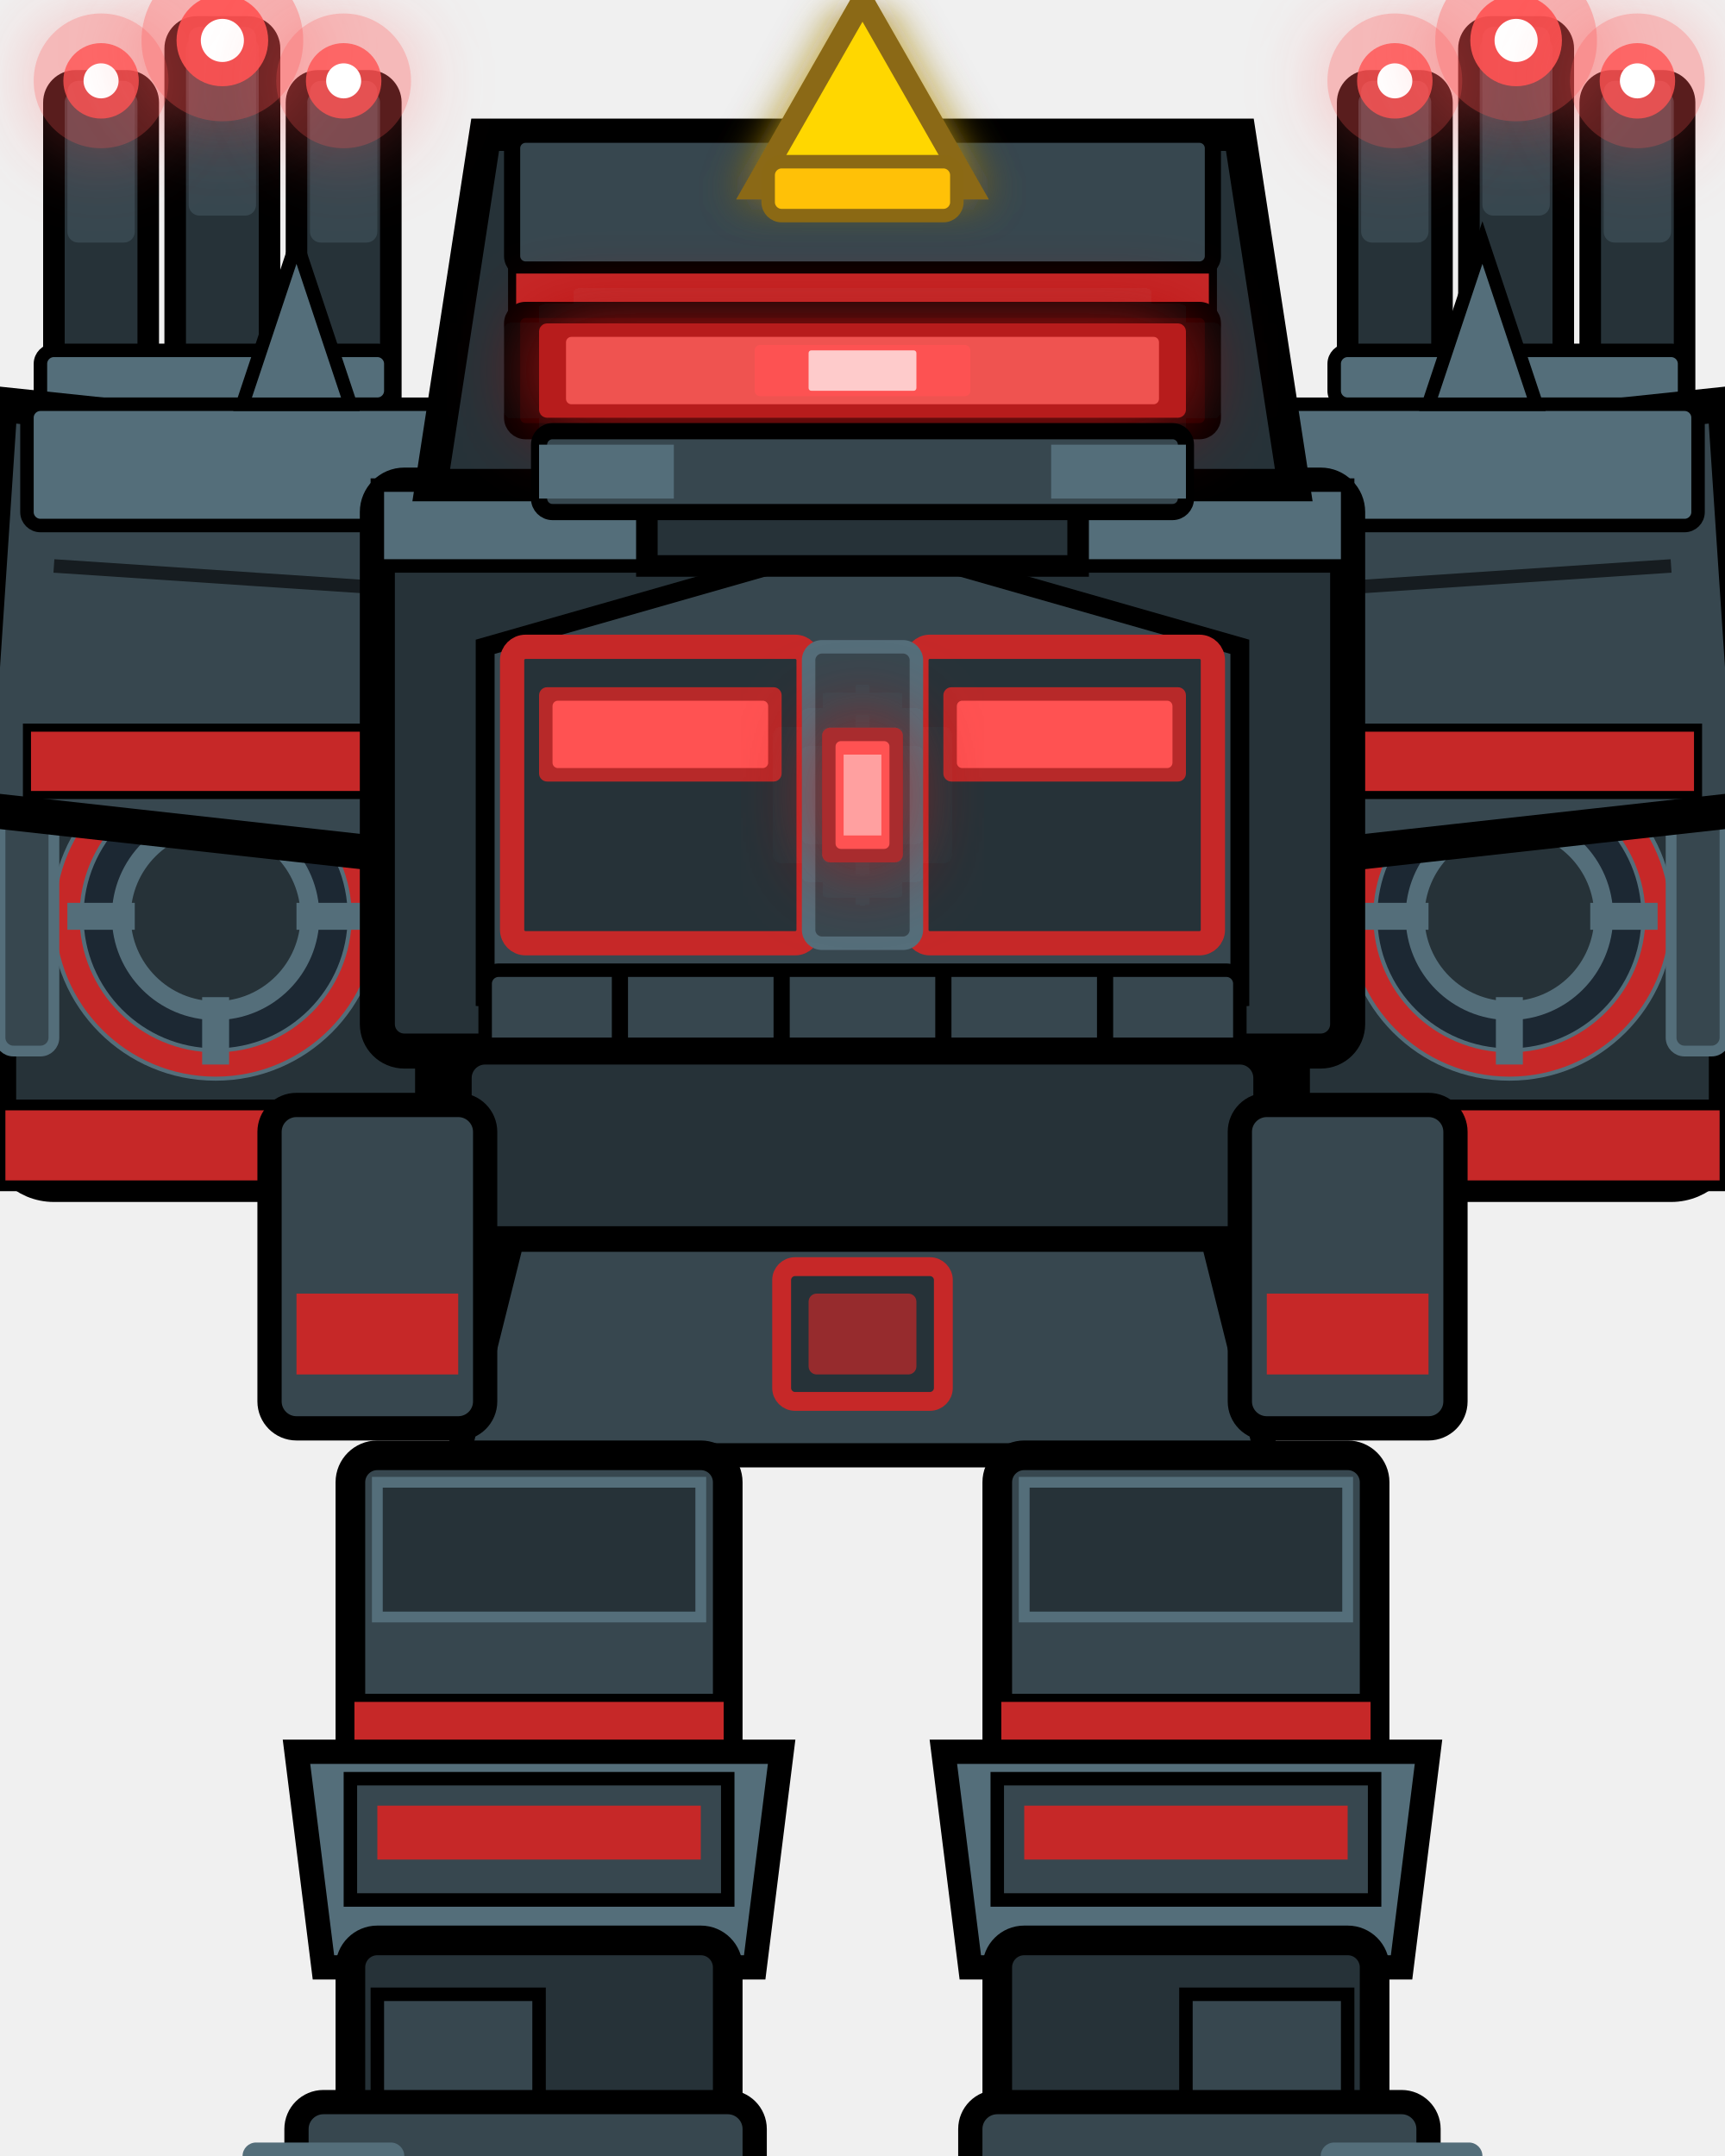
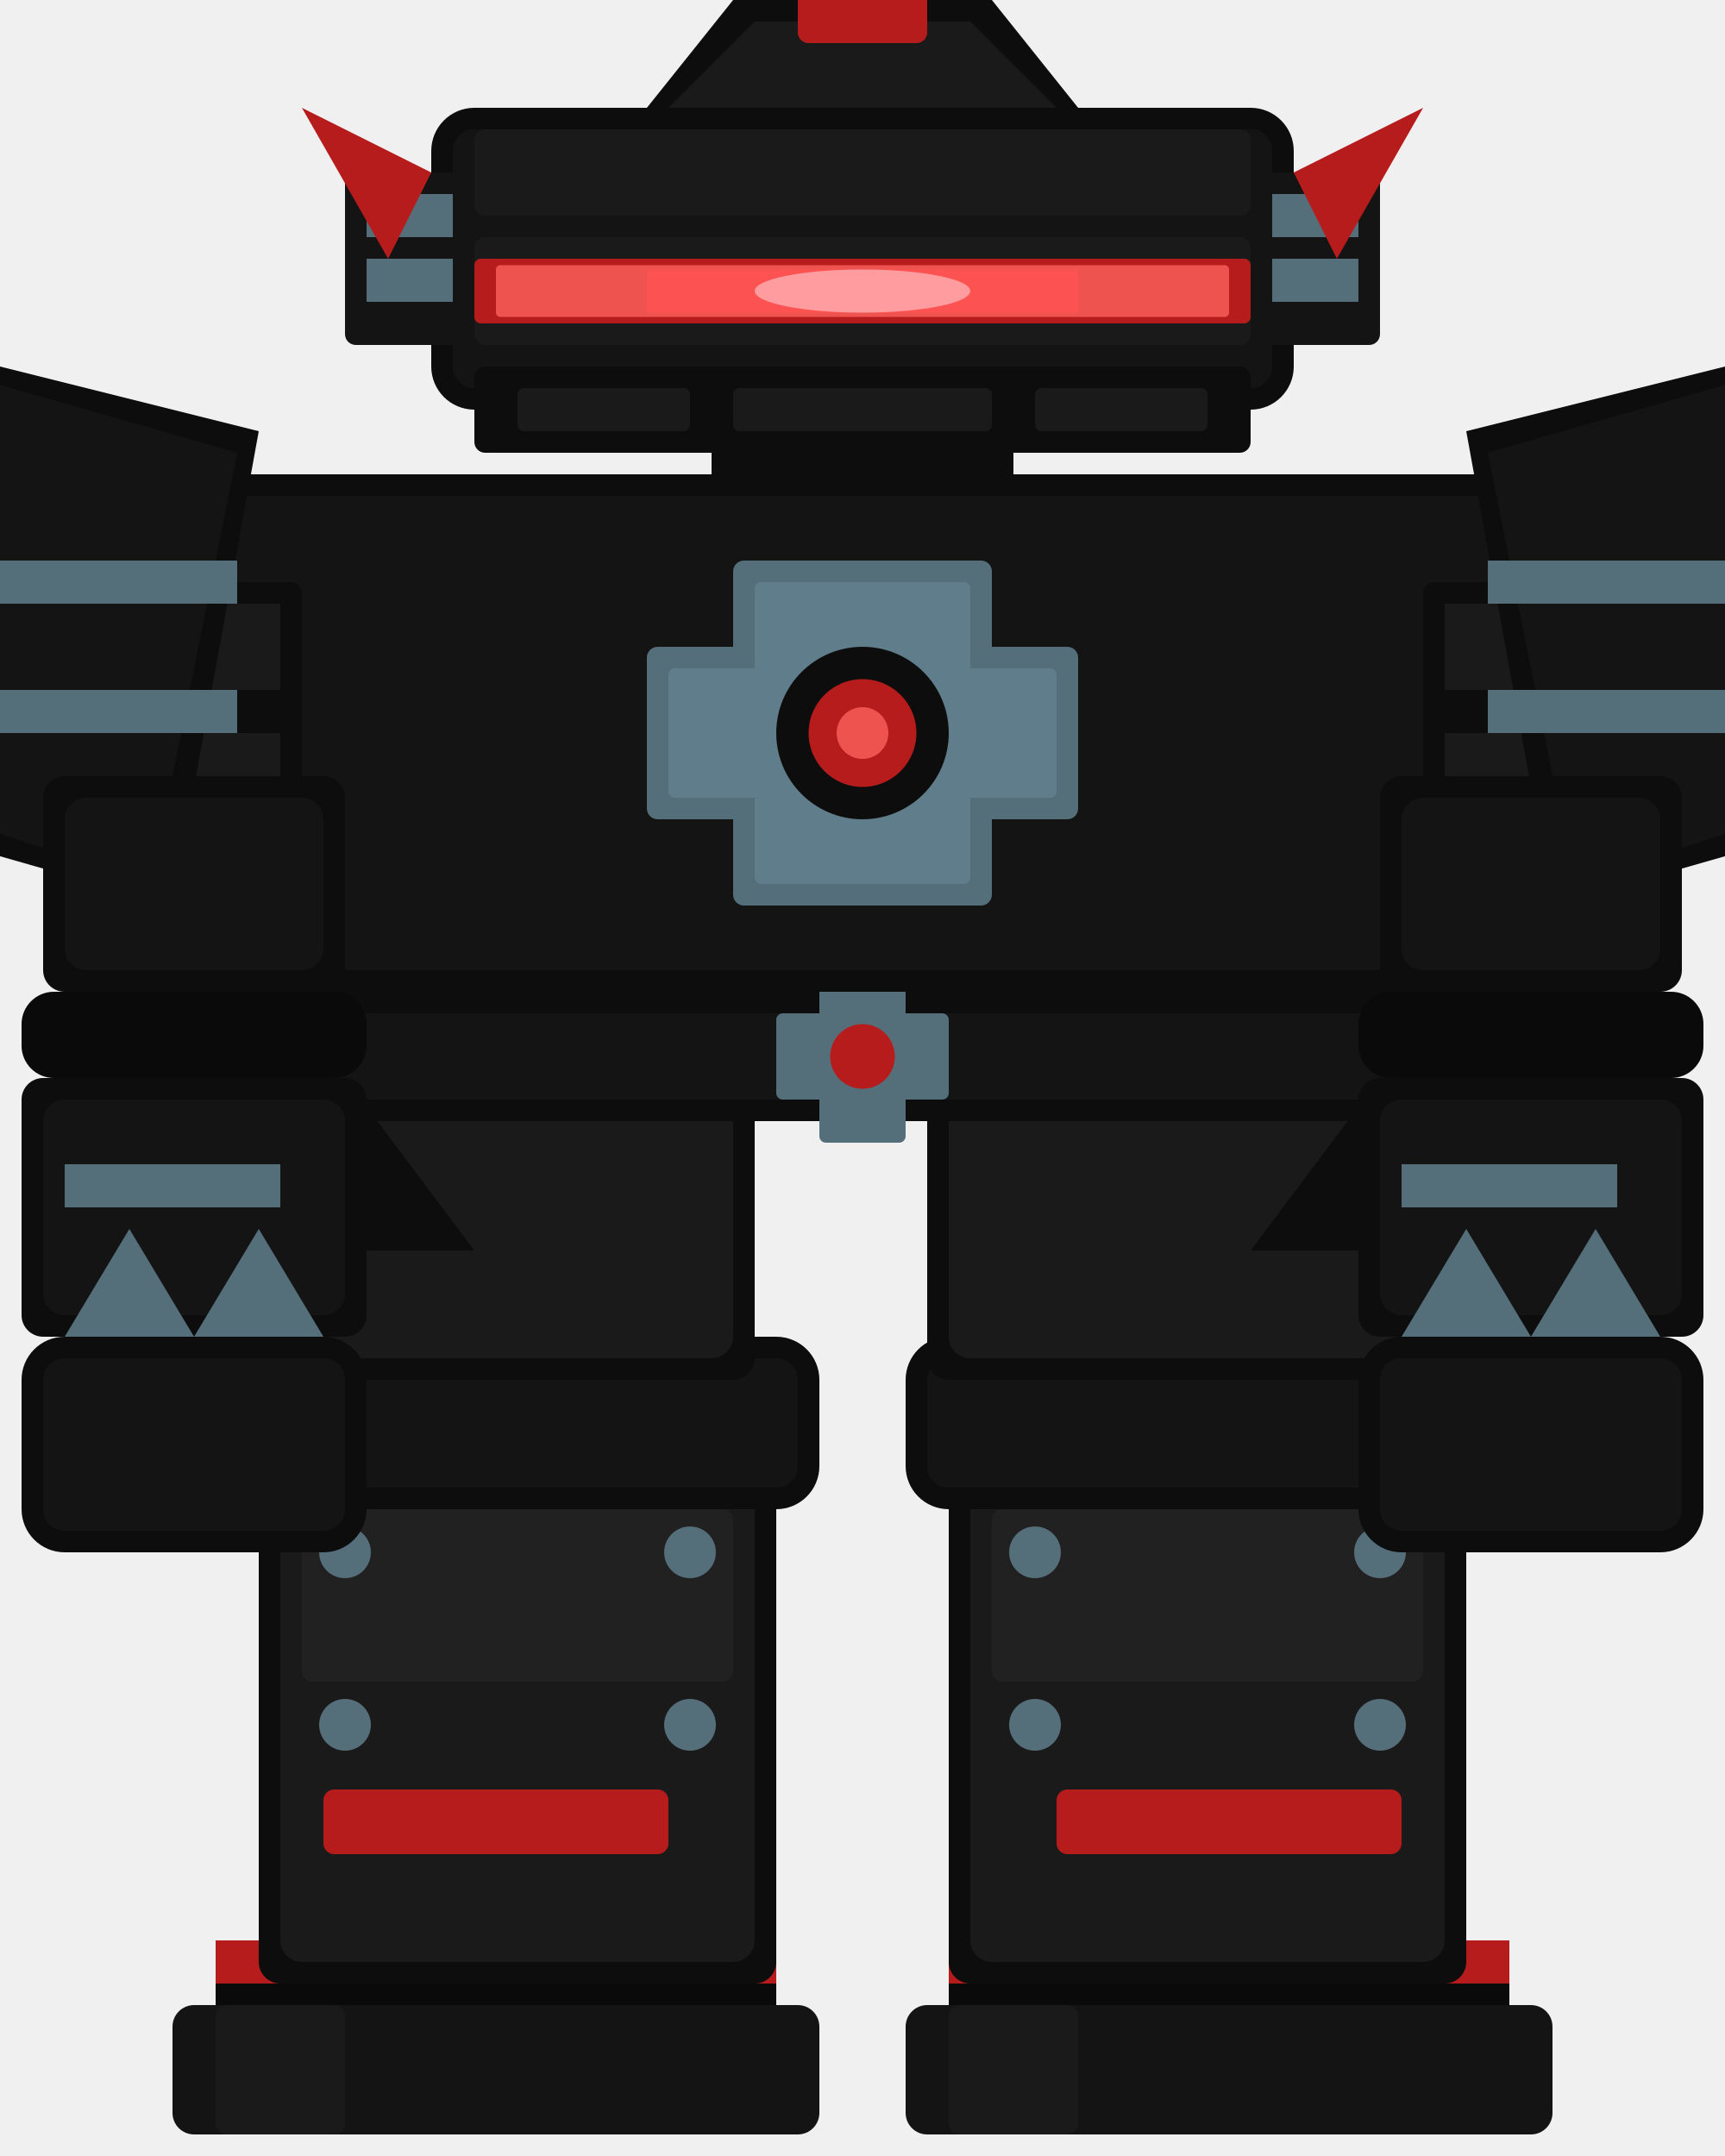
- <svg xmlns="http://www.w3.org/2000/svg" viewBox="0 0 64 80" width="64" height="80">
-   <defs>
-     <filter id="gRed" x="-100%" y="-100%" width="300%" height="300%">
-       <feGaussianBlur stdDeviation="1.5" result="b" />
-       <feMerge>
-         <feMergeNode in="b" />
-         <feMergeNode in="SourceGraphic" />
-       </feMerge>
-     </filter>
-     <filter id="gGold" x="-100%" y="-100%" width="300%" height="300%">
-       <feGaussianBlur stdDeviation="0.8" result="b" />
-       <feMerge>
-         <feMergeNode in="b" />
-         <feMergeNode in="SourceGraphic" />
-       </feMerge>
-     </filter>
-   </defs>
-   <g id="left-cannon-housing">
-     <rect x="0" y="22" width="16" height="22" rx="2" fill="#263238" stroke="#000" stroke-width="1.2" />
-     <rect x="1" y="22" width="14" height="5" rx="1" fill="#37474F" stroke="#000" stroke-width="0.6" />
-     <ellipse cx="8" cy="34" rx="5.5" ry="5.5" fill="#1C2833" stroke="#546E7A" stroke-width="1.2" />
-     <ellipse cx="8" cy="34" rx="3.5" ry="3.5" fill="#263238" stroke="#546E7A" stroke-width="0.7" />
-     <ellipse cx="8" cy="34" rx="5.5" ry="5.5" fill="none" stroke="#C62828" stroke-width="0.9" />
-     <line x1="8" y1="28.5" x2="8" y2="31" stroke="#546E7A" stroke-width="1" />
-     <line x1="8" y1="37" x2="8" y2="39.5" stroke="#546E7A" stroke-width="1" />
-     <line x1="2.5" y1="34" x2="5" y2="34" stroke="#546E7A" stroke-width="1" />
-     <line x1="11" y1="34" x2="13.5" y2="34" stroke="#546E7A" stroke-width="1" />
-     <rect x="0" y="41" width="16" height="3" fill="#C62828" stroke="#000" stroke-width="0.4" />
-     <rect x="0" y="27" width="2" height="12" rx="0.5" fill="#37474F" stroke="#546E7A" stroke-width="0.4" />
-     <rect x="14" y="27" width="2" height="12" rx="0.5" fill="#37474F" stroke="#546E7A" stroke-width="0.4" />
-   </g>
-   <g id="right-cannon-housing">
-     <rect x="48" y="22" width="16" height="22" rx="2" fill="#263238" stroke="#000" stroke-width="1.2" />
-     <rect x="49" y="22" width="14" height="5" rx="1" fill="#37474F" stroke="#000" stroke-width="0.6" />
-     <ellipse cx="56" cy="34" rx="5.5" ry="5.5" fill="#1C2833" stroke="#546E7A" stroke-width="1.2" />
-     <ellipse cx="56" cy="34" rx="3.5" ry="3.5" fill="#263238" stroke="#546E7A" stroke-width="0.7" />
-     <ellipse cx="56" cy="34" rx="5.5" ry="5.5" fill="none" stroke="#C62828" stroke-width="0.9" />
-     <line x1="56" y1="28.5" x2="56" y2="31" stroke="#546E7A" stroke-width="1" />
-     <line x1="56" y1="37" x2="56" y2="39.5" stroke="#546E7A" stroke-width="1" />
-     <line x1="50.5" y1="34" x2="53" y2="34" stroke="#546E7A" stroke-width="1" />
-     <line x1="59" y1="34" x2="61.5" y2="34" stroke="#546E7A" stroke-width="1" />
-     <rect x="48" y="41" width="16" height="3" fill="#C62828" stroke="#000" stroke-width="0.4" />
-     <rect x="48" y="27" width="2" height="12" rx="0.5" fill="#37474F" stroke="#546E7A" stroke-width="0.4" />
-     <rect x="62" y="27" width="2" height="12" rx="0.5" fill="#37474F" stroke="#546E7A" stroke-width="0.4" />
-   </g>
-   <g id="left-barrels">
-     <rect x="2" y="3" width="3.5" height="21" rx="0.8" fill="#263238" stroke="#000" stroke-width="0.8" />
-     <rect x="2.5" y="3" width="2.5" height="6" rx="0.4" fill="#37474F" />
-     <rect x="6.5" y="1" width="3.5" height="23" rx="0.8" fill="#263238" stroke="#000" stroke-width="0.8" />
-     <rect x="7" y="1" width="2.5" height="7" rx="0.4" fill="#37474F" />
-     <rect x="11" y="3" width="3.5" height="21" rx="0.8" fill="#263238" stroke="#000" stroke-width="0.8" />
-     <rect x="11.5" y="3" width="2.5" height="6" rx="0.4" fill="#37474F" />
-     <rect x="1.5" y="13" width="13" height="2" rx="0.5" fill="#546E7A" stroke="#000" stroke-width="0.5" />
-     <rect x="1" y="20" width="14" height="3" rx="0.5" fill="#546E7A" stroke="#000" stroke-width="0.6" />
-   </g>
-   <g id="right-barrels">
-     <rect x="50" y="3" width="3.5" height="21" rx="0.8" fill="#263238" stroke="#000" stroke-width="0.8" />
-     <rect x="50.5" y="3" width="2.5" height="6" rx="0.4" fill="#37474F" />
-     <rect x="54.5" y="1" width="3.5" height="23" rx="0.8" fill="#263238" stroke="#000" stroke-width="0.8" />
-     <rect x="55" y="1" width="2.5" height="7" rx="0.4" fill="#37474F" />
-     <rect x="59" y="3" width="3.5" height="21" rx="0.8" fill="#263238" stroke="#000" stroke-width="0.8" />
-     <rect x="59.5" y="3" width="2.5" height="6" rx="0.4" fill="#37474F" />
-     <rect x="49.5" y="13" width="13" height="2" rx="0.5" fill="#546E7A" stroke="#000" stroke-width="0.5" />
-     <rect x="49" y="20" width="14" height="3" rx="0.5" fill="#546E7A" stroke="#000" stroke-width="0.6" />
-   </g>
-   <g id="lshoulder">
-     <polygon points="0,15 19,17 17,32 -1,30" fill="#37474F" stroke="#000" stroke-width="1.3" />
-     <rect x="1" y="15" width="17" height="4.5" rx="0.5" fill="#546E7A" stroke="#000" stroke-width="0.5" />
-     <rect x="1" y="27" width="15" height="2.5" fill="#C62828" stroke="#000" stroke-width="0.3" />
-     <polygon points="9,15 11,9 13,15" fill="#546E7A" stroke="#000" stroke-width="0.5" />
-     <line x1="2" y1="21" x2="17" y2="22" stroke="#000" stroke-width="0.5" opacity="0.6" />
-   </g>
-   <g id="rshoulder">
-     <polygon points="64,15 45,17 47,32 65,30" fill="#37474F" stroke="#000" stroke-width="1.3" />
-     <rect x="46" y="15" width="17" height="4.5" rx="0.5" fill="#546E7A" stroke="#000" stroke-width="0.5" />
-     <rect x="48" y="27" width="15" height="2.5" fill="#C62828" stroke="#000" stroke-width="0.3" />
-     <polygon points="53,15 55,9 57,15" fill="#546E7A" stroke="#000" stroke-width="0.5" />
-     <line x1="62" y1="21" x2="47" y2="22" stroke="#000" stroke-width="0.5" opacity="0.6" />
-   </g>
-   <g id="torso">
-     <rect x="14" y="18" width="36" height="21" rx="1" fill="#263238" stroke="#000" stroke-width="1.3" />
-     <polygon points="32,20 18,24 18,37 32,38 46,37 46,24" fill="#37474F" stroke="#000" stroke-width="0.7" />
-     <rect x="19" y="24" width="11" height="11" rx="0.5" fill="#263238" stroke="#C62828" stroke-width="0.9" />
-     <rect x="20" y="25.5" width="9" height="3.5" rx="0.3" fill="#C62828" opacity="0.9" />
-     <rect x="20.5" y="26" width="8" height="2.5" rx="0.2" fill="#FF5252" />
-     <rect x="34" y="24" width="11" height="11" rx="0.5" fill="#263238" stroke="#C62828" stroke-width="0.9" />
-     <rect x="35" y="25.5" width="9" height="3.5" rx="0.3" fill="#C62828" opacity="0.9" />
-     <rect x="35.5" y="26" width="8" height="2.5" rx="0.2" fill="#FF5252" />
-     <rect x="30" y="24" width="4" height="11" rx="0.5" fill="#37474F" stroke="#546E7A" stroke-width="0.5" />
-     <rect x="30.5" y="27" width="3" height="5" rx="0.3" fill="#C62828" opacity="0.8" filter="url(#gRed)" />
-     <rect x="31" y="27.5" width="2" height="4" rx="0.2" fill="#FF5252" />
-     <rect x="31.3" y="28" width="1.4" height="3" fill="white" opacity="0.45" />
-     <rect x="14" y="18" width="36" height="3" fill="#546E7A" stroke="#000" stroke-width="0.5" />
-     <rect x="18" y="36" width="28" height="3" rx="0.5" fill="#37474F" stroke="#000" stroke-width="0.5" />
-     <line x1="23" y1="36" x2="23" y2="39" stroke="#000" stroke-width="0.6" />
-     <line x1="29" y1="36" x2="29" y2="39" stroke="#000" stroke-width="0.6" />
-     <line x1="35" y1="36" x2="35" y2="39" stroke="#000" stroke-width="0.6" />
-     <line x1="41" y1="36" x2="41" y2="39" stroke="#000" stroke-width="0.6" />
-   </g>
-   <g id="waist">
-     <rect x="17" y="39" width="30" height="7" rx="1" fill="#263238" stroke="#000" stroke-width="1" />
-     <polygon points="19,46 45,46 47,54 17,54" fill="#37474F" stroke="#000" stroke-width="0.9" />
-     <rect x="29" y="47" width="6" height="5" rx="0.5" fill="#263238" stroke="#C62828" stroke-width="0.7" />
-     <rect x="30" y="48" width="4" height="3" rx="0.3" fill="#C62828" opacity="0.7" />
-     <rect x="10" y="41" width="8" height="12" rx="1" fill="#37474F" stroke="#000" stroke-width="0.9" />
-     <rect x="11" y="48" width="6" height="3" fill="#C62828" />
-     <rect x="46" y="41" width="8" height="12" rx="1" fill="#37474F" stroke="#000" stroke-width="0.9" />
-     <rect x="47" y="48" width="6" height="3" fill="#C62828" />
-   </g>
-   <rect x="24" y="18" width="16" height="3" fill="#263238" stroke="#000" stroke-width="0.8" />
-   <g id="head">
-     <polygon points="18,5 46,5 48,18 16,18" fill="#263238" stroke="#000" stroke-width="1.2" />
-     <rect x="19" y="5" width="26" height="5" rx="0.5" fill="#37474F" stroke="#000" stroke-width="0.6" />
-     <rect x="19" y="10" width="26" height="1.5" fill="#C62828" stroke="#000" stroke-width="0.3" />
-     <rect x="19" y="11.5" width="26" height="4.5" rx="0.5" fill="#1A0000" stroke="#000" stroke-width="0.6" />
-     <rect x="20" y="12" width="24" height="3.5" rx="0.3" fill="#B71C1C" filter="url(#gRed)" />
-     <rect x="21" y="12.5" width="22" height="2.5" rx="0.2" fill="#EF5350" />
-     <rect x="28" y="12.8" width="8" height="1.9" rx="0.2" fill="#FF5252" opacity="0.9" />
-     <rect x="30" y="13" width="4" height="1.5" rx="0.1" fill="white" opacity="0.7" />
-     <rect x="20" y="16" width="24" height="3" rx="0.5" fill="#37474F" stroke="#000" stroke-width="0.6" />
-     <rect x="20" y="16.5" width="5" height="2" fill="#546E7A" />
-     <rect x="39" y="16.5" width="5" height="2" fill="#546E7A" />
-   </g>
-   <g id="horn">
-     <polygon points="32,0 28,7 36,7" fill="#FFD700" stroke="#8B6914" stroke-width="0.8" filter="url(#gGold)" />
-     <rect x="28.5" y="6" width="7" height="2" rx="0.5" fill="#FFC107" stroke="#8B6914" stroke-width="0.5" />
-   </g>
-   <g id="legs">
-     <rect x="13" y="54" width="14" height="12" rx="1" fill="#37474F" stroke="#000" stroke-width="1.1" />
-     <rect x="14" y="55" width="12" height="5" fill="#263238" stroke="#546E7A" stroke-width="0.4" />
-     <rect x="13" y="63" width="14" height="2" fill="#C62828" stroke="#000" stroke-width="0.3" />
-     <polygon points="11,65 29,65 28,73 12,73" fill="#546E7A" stroke="#000" stroke-width="0.9" />
-     <rect x="13" y="66" width="14" height="4.5" fill="#37474F" stroke="#000" stroke-width="0.5" />
-     <rect x="14" y="67" width="12" height="2" fill="#C62828" />
-     <rect x="13" y="72" width="14" height="7" rx="1" fill="#263238" stroke="#000" stroke-width="1.1" />
-     <rect x="14" y="74" width="6" height="4" fill="#37474F" stroke="#000" stroke-width="0.5" />
-     <rect x="11" y="78" width="17" height="3" rx="1" fill="#37474F" stroke="#000" stroke-width="0.9" />
-     <rect x="9" y="79.5" width="6" height="1.5" rx="0.5" fill="#546E7A" />
-     <rect x="37" y="54" width="14" height="12" rx="1" fill="#37474F" stroke="#000" stroke-width="1.1" />
-     <rect x="38" y="55" width="12" height="5" fill="#263238" stroke="#546E7A" stroke-width="0.4" />
-     <rect x="37" y="63" width="14" height="2" fill="#C62828" stroke="#000" stroke-width="0.3" />
-     <polygon points="35,65 53,65 52,73 36,73" fill="#546E7A" stroke="#000" stroke-width="0.9" />
-     <rect x="37" y="66" width="14" height="4.5" fill="#37474F" stroke="#000" stroke-width="0.5" />
-     <rect x="38" y="67" width="12" height="2" fill="#C62828" />
-     <rect x="37" y="72" width="14" height="7" rx="1" fill="#263238" stroke="#000" stroke-width="1.1" />
-     <rect x="44" y="74" width="6" height="4" fill="#37474F" stroke="#000" stroke-width="0.5" />
-     <rect x="36" y="78" width="17" height="3" rx="1" fill="#37474F" stroke="#000" stroke-width="0.9" />
-     <rect x="49" y="79.5" width="6" height="1.5" rx="0.5" fill="#546E7A" />
-   </g>
-   <circle cx="3.75" cy="3" r="2.5" fill="#FF5252" opacity="0.35" filter="url(#gRed)" />
-   <circle cx="3.75" cy="3" r="1.4" fill="#FF5252" opacity="0.8" />
-   <circle cx="3.75" cy="3" r="0.65" fill="white" />
-   <circle cx="8.25" cy="1.5" r="3" fill="#FF5252" opacity="0.4" filter="url(#gRed)" />
-   <circle cx="8.25" cy="1.5" r="1.7" fill="#FF5252" opacity="0.9" />
-   <circle cx="8.25" cy="1.5" r="0.8" fill="white" />
-   <circle cx="12.75" cy="3" r="2.5" fill="#FF5252" opacity="0.35" filter="url(#gRed)" />
-   <circle cx="12.75" cy="3" r="1.4" fill="#FF5252" opacity="0.8" />
-   <circle cx="12.75" cy="3" r="0.65" fill="white" />
-   <circle cx="51.75" cy="3" r="2.5" fill="#FF5252" opacity="0.35" filter="url(#gRed)" />
-   <circle cx="51.75" cy="3" r="1.4" fill="#FF5252" opacity="0.8" />
-   <circle cx="51.75" cy="3" r="0.65" fill="white" />
-   <circle cx="56.25" cy="1.5" r="3" fill="#FF5252" opacity="0.4" filter="url(#gRed)" />
-   <circle cx="56.25" cy="1.5" r="1.7" fill="#FF5252" opacity="0.9" />
-   <circle cx="56.25" cy="1.5" r="0.8" fill="white" />
-   <circle cx="60.75" cy="3" r="2.5" fill="#FF5252" opacity="0.35" filter="url(#gRed)" />
-   <circle cx="60.75" cy="3" r="1.4" fill="#FF5252" opacity="0.8" />
-   <circle cx="60.75" cy="3" r="0.65" fill="white" />
+ <svg xmlns="http://www.w3.org/2000/svg" viewBox="0 0 80 100" width="80" height="100">
+   <rect x="10" y="90" width="26" height="9" rx="2" fill="#0A0A0A" />
+   <rect x="8" y="93" width="30" height="6" rx="1" fill="#141414" />
+   <rect x="10" y="93" width="6" height="6" rx="0.5" fill="#1A1A1A" />
+   <rect x="44" y="90" width="26" height="9" rx="2" fill="#0A0A0A" />
+   <rect x="42" y="93" width="30" height="6" rx="1" fill="#141414" />
+   <rect x="44" y="93" width="6" height="6" rx="0.5" fill="#1A1A1A" />
+   <rect x="10" y="90" width="26" height="2" fill="#B71C1C" />
+   <rect x="44" y="90" width="26" height="2" fill="#B71C1C" />
+   <rect x="12" y="68" width="24" height="24" rx="1" fill="#0D0D0D" />
+   <rect x="13" y="69" width="22" height="22" rx="1" fill="#1A1A1A" />
+   <rect x="14" y="70" width="20" height="8" rx="0.5" fill="#212121" />
+   <circle cx="16" cy="72" r="1.2" fill="#546E7A" />
+   <circle cx="32" cy="72" r="1.2" fill="#546E7A" />
+   <circle cx="16" cy="80" r="1.2" fill="#546E7A" />
+   <circle cx="32" cy="80" r="1.2" fill="#546E7A" />
+   <rect x="15" y="83" width="16" height="3" rx="0.5" fill="#B71C1C" />
+   <rect x="44" y="68" width="24" height="24" rx="1" fill="#0D0D0D" />
+   <rect x="45" y="69" width="22" height="22" rx="1" fill="#1A1A1A" />
+   <rect x="46" y="70" width="20" height="8" rx="0.5" fill="#212121" />
+   <circle cx="48" cy="72" r="1.2" fill="#546E7A" />
+   <circle cx="64" cy="72" r="1.2" fill="#546E7A" />
+   <circle cx="48" cy="80" r="1.2" fill="#546E7A" />
+   <circle cx="64" cy="80" r="1.2" fill="#546E7A" />
+   <rect x="49" y="83" width="16" height="3" rx="0.5" fill="#B71C1C" />
+   <rect x="10" y="62" width="28" height="8" rx="2" fill="#0D0D0D" />
+   <rect x="11" y="63" width="26" height="6" rx="1" fill="#141414" />
+   <polygon points="22,58 26,63 18,63" fill="#B71C1C" />
+   <rect x="42" y="62" width="28" height="8" rx="2" fill="#0D0D0D" />
+   <rect x="43" y="63" width="26" height="6" rx="1" fill="#141414" />
+   <polygon points="58,58 62,63 54,63" fill="#B71C1C" />
+   <rect x="11" y="50" width="24" height="14" rx="1" fill="#0D0D0D" />
+   <rect x="12" y="51" width="22" height="12" rx="1" fill="#1A1A1A" />
+   <rect x="43" y="50" width="24" height="14" rx="1" fill="#0D0D0D" />
+   <rect x="44" y="51" width="22" height="12" rx="1" fill="#1A1A1A" />
+   <rect x="12" y="46" width="56" height="6" rx="1" fill="#0D0D0D" />
+   <rect x="13" y="47" width="54" height="4" rx="0.5" fill="#141414" />
+   <polygon points="16,50 22,58 14,58" fill="#0D0D0D" />
+   <polygon points="64,50 58,58 66,58" fill="#0D0D0D" />
+   <rect x="36" y="47" width="8" height="4" rx="0.3" fill="#546E7A" />
+   <rect x="38" y="45" width="4" height="8" rx="0.3" fill="#546E7A" />
+   <circle cx="40" cy="49" r="1.5" fill="#B71C1C" />
+   <polygon points="8,22 72,22 74,46 6,46" fill="#0D0D0D" />
+   <polygon points="10,23 70,23 72,45 8,45" fill="#141414" />
+   <rect x="34" y="26" width="12" height="16" rx="0.5" fill="#546E7A" />
+   <rect x="30" y="30" width="20" height="8" rx="0.5" fill="#546E7A" />
+   <rect x="35" y="27" width="10" height="14" rx="0.3" fill="#607D8B" />
+   <rect x="31" y="31" width="18" height="6" rx="0.3" fill="#607D8B" />
+   <circle cx="40" cy="34" r="4" fill="#0D0D0D" />
+   <circle cx="40" cy="34" r="2.5" fill="#B71C1C" />
+   <circle cx="40" cy="34" r="1.2" fill="#EF5350" />
+   <rect x="8" y="27" width="6" height="16" rx="0.5" fill="#0D0D0D" />
+   <rect x="9" y="28" width="4" height="4" fill="#1A1A1A" />
+   <rect x="9" y="34" width="4" height="4" fill="#1A1A1A" />
+   <rect x="9" y="40" width="4" height="3" fill="#B71C1C" />
+   <rect x="66" y="27" width="6" height="16" rx="0.5" fill="#0D0D0D" />
+   <rect x="67" y="28" width="4" height="4" fill="#1A1A1A" />
+   <rect x="67" y="34" width="4" height="4" fill="#1A1A1A" />
+   <rect x="67" y="40" width="4" height="3" fill="#B71C1C" />
+   <polygon points="-4,16 12,20 8,42 -6,38" fill="#0D0D0D" />
+   <polygon points="-3,17 11,21 7,41 -5,37" fill="#141414" />
+   <rect x="-2" y="26" width="13" height="2" fill="#546E7A" />
+   <rect x="-2" y="32" width="13" height="2" fill="#546E7A" />
+   <rect x="-8" y="19" width="8" height="20" rx="1" fill="#1A1A1A" />
+   <rect x="-7" y="20" width="6" height="18" rx="0.5" fill="#212121" />
+   <rect x="-8" y="18" width="4" height="5" rx="0.5" fill="#0D0D0D" />
+   <rect x="-5" y="18" width="4" height="5" rx="0.5" fill="#0D0D0D" />
+   <circle cx="-6" cy="18" r="1.5" fill="#B71C1C" opacity="0.9" />
+   <circle cx="-3" cy="18" r="1.5" fill="#B71C1C" opacity="0.9" />
+   <polygon points="84,16 68,20 72,42 86,38" fill="#0D0D0D" />
+   <polygon points="83,17 69,21 73,41 85,37" fill="#141414" />
+   <rect x="69" y="26" width="13" height="2" fill="#546E7A" />
+   <rect x="69" y="32" width="13" height="2" fill="#546E7A" />
+   <rect x="80" y="18" width="8" height="22" rx="1" fill="#1A1A1A" />
+   <rect x="81" y="19" width="6" height="20" rx="0.5" fill="#212121" />
+   <rect x="81" y="22" width="6" height="12" rx="0.3" fill="#B71C1C" opacity="0.4" />
+   <rect x="2" y="36" width="14" height="10" rx="1" fill="#0D0D0D" />
+   <rect x="3" y="37" width="12" height="8" rx="1" fill="#141414" />
+   <rect x="1" y="46" width="16" height="4" rx="1.5" fill="#0A0A0A" />
+   <rect x="1" y="50" width="16" height="12" rx="1" fill="#0D0D0D" />
+   <rect x="2" y="51" width="14" height="10" rx="1" fill="#141414" />
+   <rect x="3" y="54" width="10" height="2" fill="#546E7A" />
+   <rect x="1" y="62" width="16" height="10" rx="2" fill="#0D0D0D" />
+   <rect x="2" y="63" width="14" height="8" rx="1" fill="#141414" />
+   <polygon points="3,62 6,57 9,62" fill="#546E7A" />
+   <polygon points="9,62 12,57 15,62" fill="#546E7A" />
+   <rect x="64" y="36" width="14" height="10" rx="1" fill="#0D0D0D" />
+   <rect x="65" y="37" width="12" height="8" rx="1" fill="#141414" />
+   <rect x="63" y="46" width="16" height="4" rx="1.5" fill="#0A0A0A" />
+   <rect x="63" y="50" width="16" height="12" rx="1" fill="#0D0D0D" />
+   <rect x="64" y="51" width="14" height="10" rx="1" fill="#141414" />
+   <rect x="65" y="54" width="10" height="2" fill="#546E7A" />
+   <rect x="63" y="62" width="16" height="10" rx="2" fill="#0D0D0D" />
+   <rect x="64" y="63" width="14" height="8" rx="1" fill="#141414" />
+   <polygon points="65,62 68,57 71,62" fill="#546E7A" />
+   <polygon points="71,62 74,57 77,62" fill="#546E7A" />
+   <rect x="33" y="18" width="14" height="5" rx="1" fill="#0D0D0D" />
+   <rect x="20" y="5" width="40" height="14" rx="2" fill="#0D0D0D" />
+   <rect x="21" y="6" width="38" height="12" rx="1" fill="#141414" />
+   <polygon points="30,5 50,5 46,0 34,0" fill="#0D0D0D" />
+   <polygon points="31,5 49,5 45,1 35,1" fill="#1A1A1A" />
+   <rect x="37" y="-2" width="6" height="4" rx="0.5" fill="#B71C1C" />
+   <rect x="16" y="8" width="6" height="8" rx="0.5" fill="#141414" />
+   <rect x="17" y="9" width="4" height="2" fill="#546E7A" />
+   <rect x="17" y="12" width="4" height="2" fill="#546E7A" />
+   <rect x="58" y="8" width="6" height="8" rx="0.5" fill="#141414" />
+   <rect x="59" y="9" width="4" height="2" fill="#546E7A" />
+   <rect x="59" y="12" width="4" height="2" fill="#546E7A" />
+   <rect x="22" y="6" width="36" height="4" rx="0.5" fill="#1A1A1A" />
+   <rect x="22" y="11" width="36" height="5" rx="0.5" fill="#1A1A1A" />
+   <rect x="22" y="12" width="36" height="3" rx="0.3" fill="#B71C1C" />
+   <rect x="23" y="12.3" width="34" height="2.4" rx="0.2" fill="#EF5350" />
+   <rect x="30" y="12.5" width="20" height="2" fill="#FF5252" opacity="0.8" />
+   <ellipse cx="40" cy="13.5" rx="5" ry="1" fill="#FFCDD2" opacity="0.6" />
+   <rect x="22" y="17" width="36" height="4" rx="0.5" fill="#0D0D0D" />
+   <rect x="24" y="18" width="8" height="2" rx="0.3" fill="#1A1A1A" />
+   <rect x="34" y="18" width="12" height="2" rx="0.3" fill="#1A1A1A" />
+   <rect x="48" y="18" width="8" height="2" rx="0.3" fill="#1A1A1A" />
+   <polygon points="20,8  14,5  18,12" fill="#B71C1C" />
+   <polygon points="60,8  66,5  62,12" fill="#B71C1C" />
</svg>
